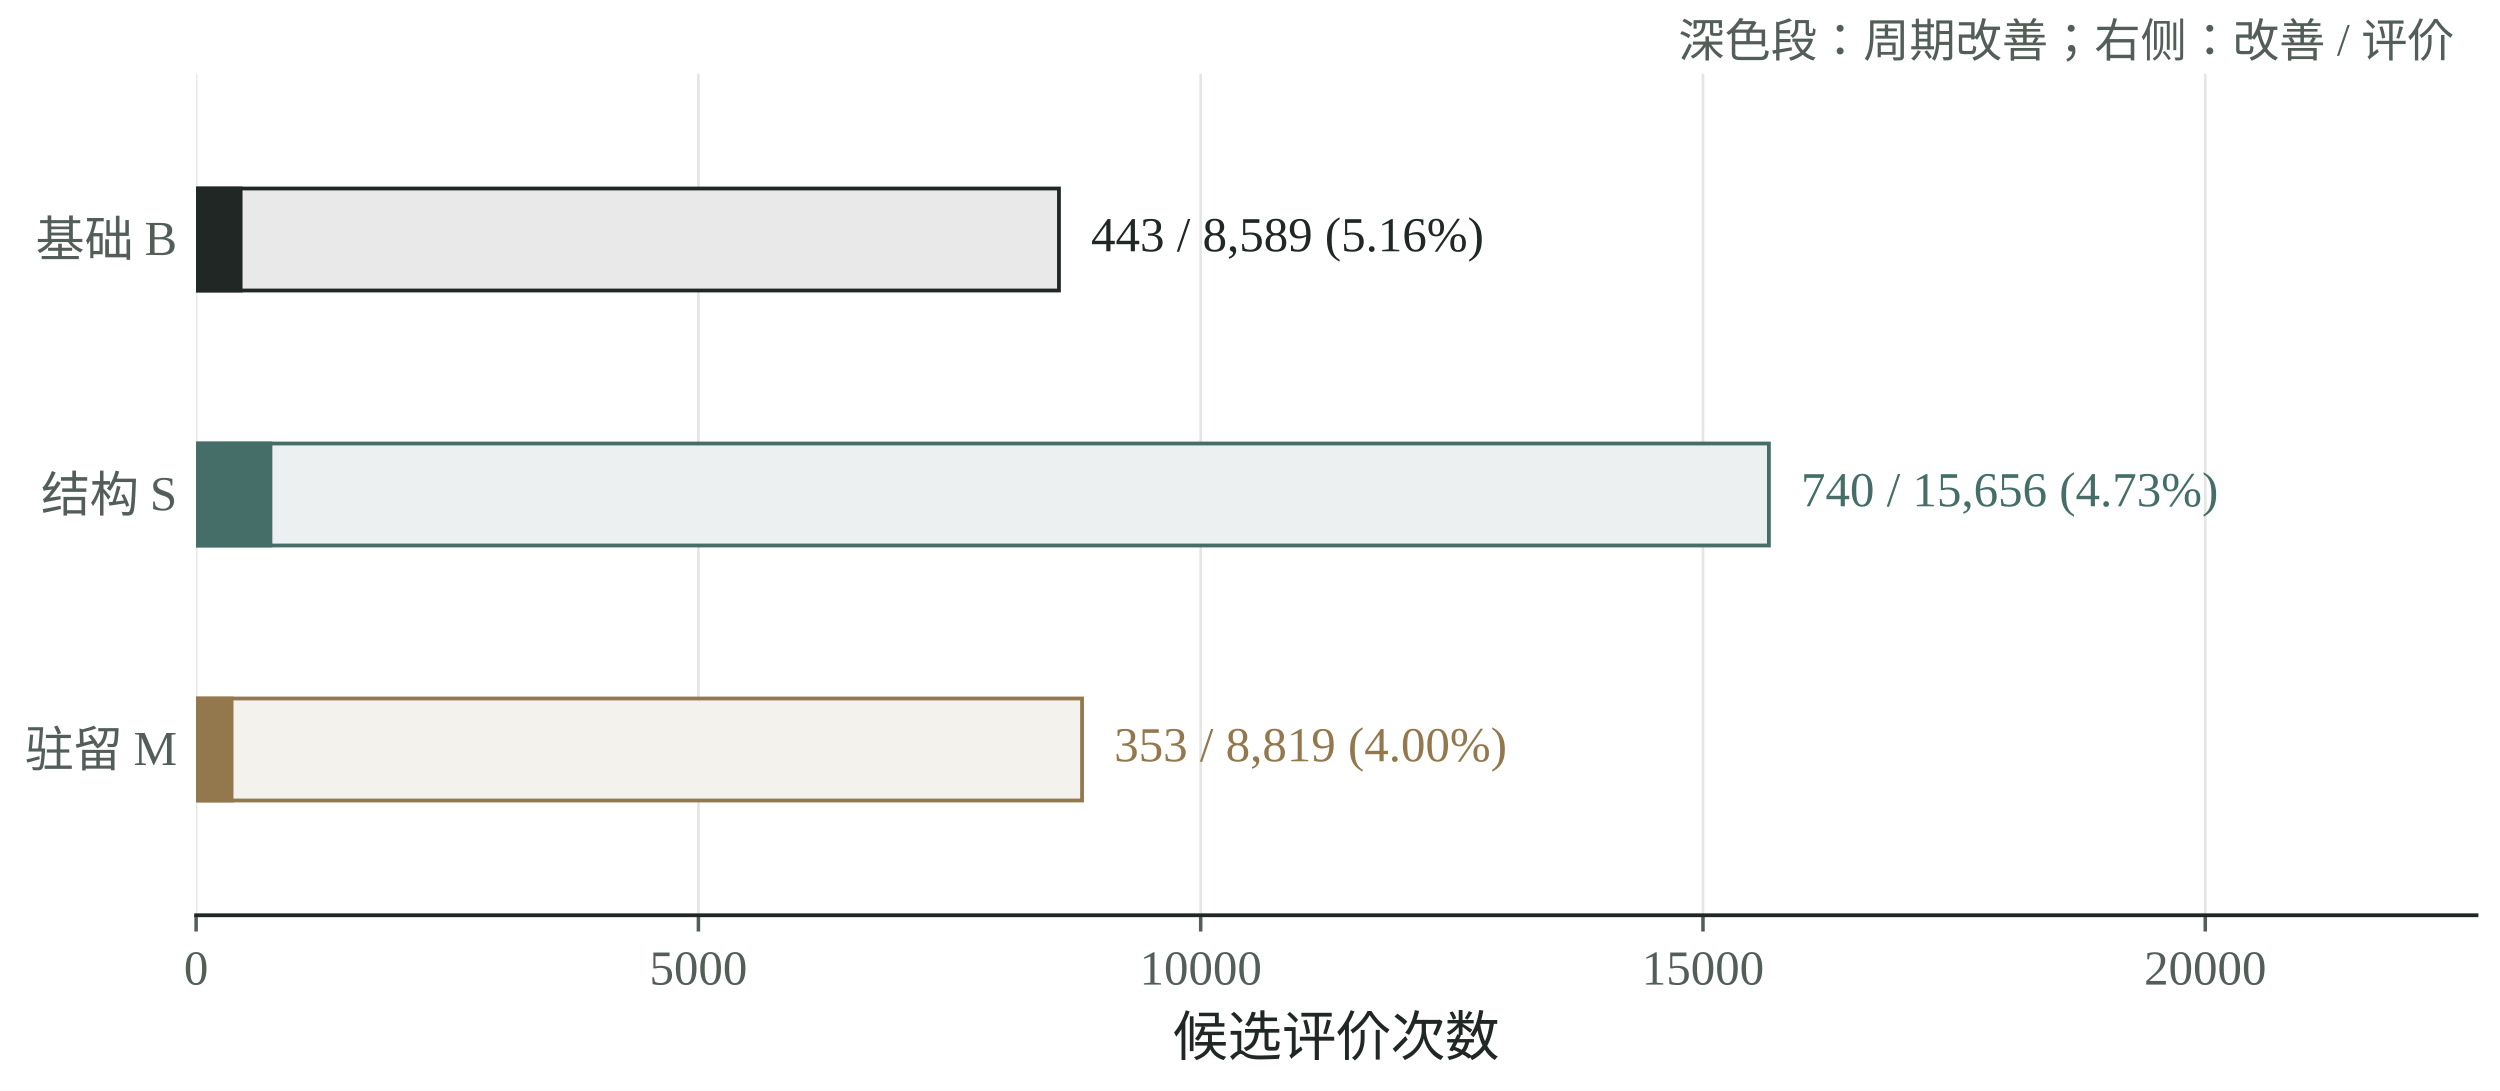
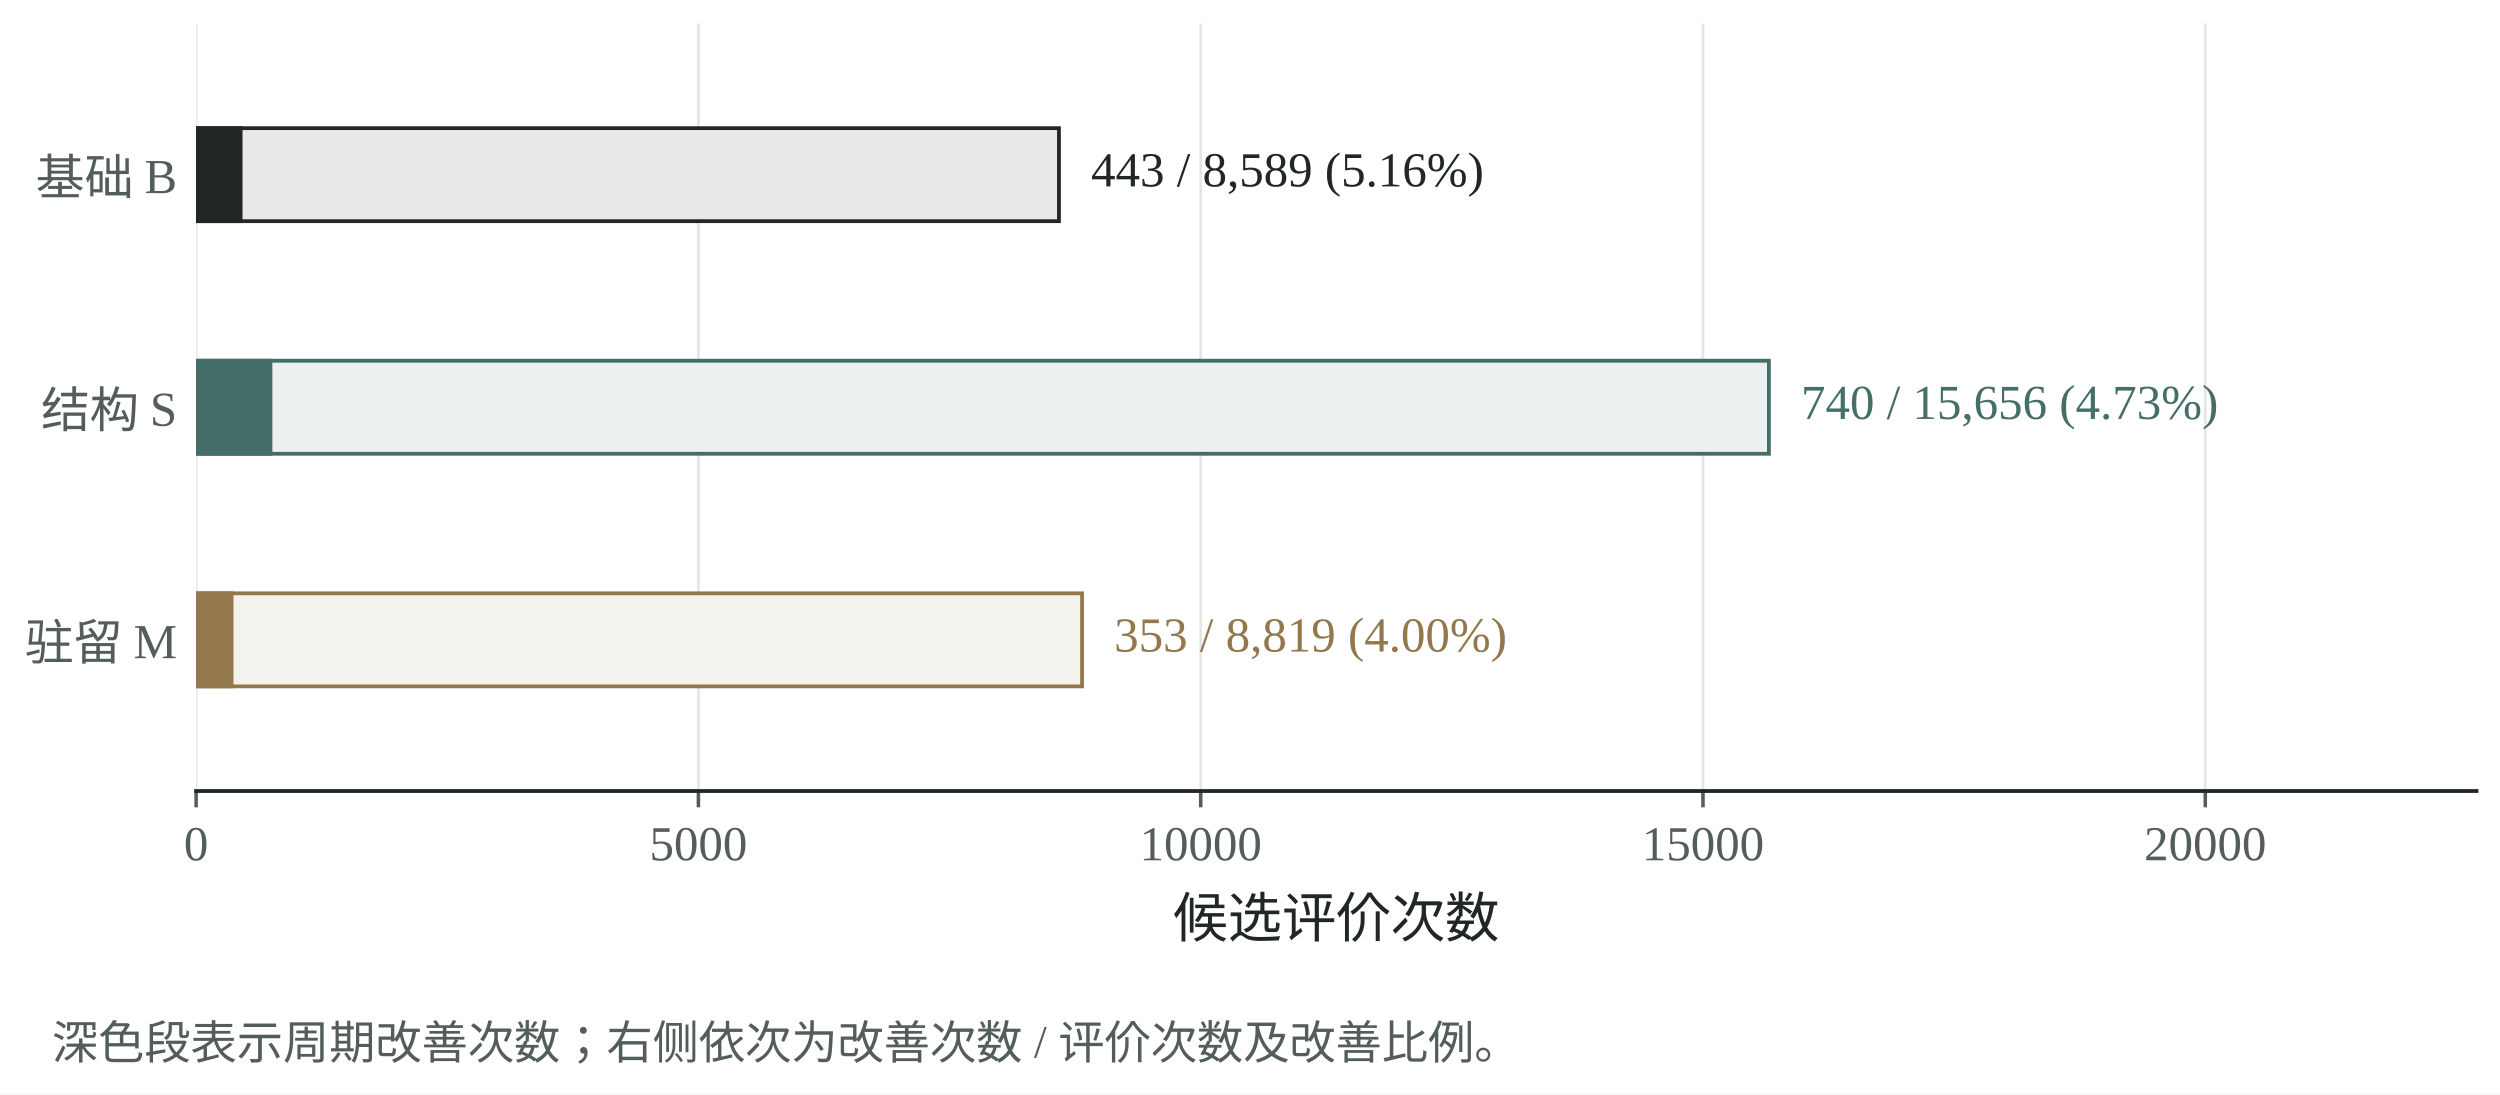
- <svg xmlns="http://www.w3.org/2000/svg" xmlns:xlink="http://www.w3.org/1999/xlink" width="459.84pt" height="200.639pt" viewBox="0 0 459.84 200.639" version="1.1">
+ <svg xmlns="http://www.w3.org/2000/svg" xmlns:xlink="http://www.w3.org/1999/xlink" width="459.84pt" height="201.264pt" viewBox="0 0 459.84 201.264" version="1.1">
  <defs>
    <style type="text/css">*{stroke-linejoin: round; stroke-linecap: butt}</style>
  </defs>
  <g id="figure_1">
    <g id="patch_1">
-       <path d="M 0 200.639  L 459.84 200.639  L 459.84 0  L 0 0  z " style="fill: #ffffff" />
+       <path d="M 0 201.264  L 459.84 201.264  L 459.84 0  L 0 0  z " style="fill: #ffffff" />
    </g>
    <g id="axes_1">
      <g id="patch_2">
-         <path d="M 36.073 168.348  L 455.52 168.348  L 455.52 13.566  L 36.073 13.566  z " style="fill: #ffffff" />
+         <path d="M 36.073 145.496  L 455.52 145.496  L 455.52 4.32  L 36.073 4.32  z " style="fill: #ffffff" />
      </g>
      <g id="matplotlib.axis_1">
        <g id="xtick_1">
          <g id="line2d_1">
-             <path d="M 36.073 168.348  L 36.073 13.566  " clip-path="url(#pee30c26c60)" style="fill: none; stroke: #e4e5e5; stroke-width: 0.5; stroke-linecap: square" />
+             <path d="M 36.073 145.496  L 36.073 4.32  " clip-path="url(#p9621fa5f12)" style="fill: none; stroke: #e4e5e5; stroke-width: 0.5; stroke-linecap: square" />
          </g>
          <g id="line2d_2">
            <defs>
-               <path id="m050ef58b1e" d="M 0 0  L 0 3  " style="stroke: #535e59; stroke-width: 0.65" />
+               <path id="m47245592c5" d="M 0 0  L 0 3  " style="stroke: #535e59; stroke-width: 0.65" />
            </defs>
            <g>
-               <use xlink:href="#m050ef58b1e" x="36.073" y="168.348" style="fill: #535e59; stroke: #535e59; stroke-width: 0.65" />
+               <use xlink:href="#m47245592c5" x="36.073" y="145.496" style="fill: #535e59; stroke: #535e59; stroke-width: 0.65" />
            </g>
          </g>
          <g id="text_1">
-             <text style="font-size: 9px; font-family: 'Times New Roman', 'SimSun', 'DejaVu Serif'; text-anchor: middle; fill: #535e59" x="36.073" y="181.097" transform="rotate(-0 36.07297 181.0973)">0</text>
+             <text style="font-size: 9px; font-family: 'Times New Roman', 'SimSun', 'DejaVu Serif'; text-anchor: middle; fill: #535e59" x="36.073" y="158.236" transform="rotate(-0 36.07297 158.2358)">0</text>
          </g>
        </g>
        <g id="xtick_2">
          <g id="line2d_3">
-             <path d="M 128.462 168.348  L 128.462 13.566  " clip-path="url(#pee30c26c60)" style="fill: none; stroke: #e4e5e5; stroke-width: 0.5; stroke-linecap: square" />
+             <path d="M 128.462 145.496  L 128.462 4.32  " clip-path="url(#p9621fa5f12)" style="fill: none; stroke: #e4e5e5; stroke-width: 0.5; stroke-linecap: square" />
          </g>
          <g id="line2d_4">
            <g>
-               <use xlink:href="#m050ef58b1e" x="128.462" y="168.348" style="fill: #535e59; stroke: #535e59; stroke-width: 0.65" />
+               <use xlink:href="#m47245592c5" x="128.462" y="145.496" style="fill: #535e59; stroke: #535e59; stroke-width: 0.65" />
            </g>
          </g>
          <g id="text_2">
-             <text style="font-size: 9px; font-family: 'Times New Roman', 'SimSun', 'DejaVu Serif'; text-anchor: middle; fill: #535e59" x="128.462" y="181.097" transform="rotate(-0 128.4621 181.0973)">5000</text>
+             <text style="font-size: 9px; font-family: 'Times New Roman', 'SimSun', 'DejaVu Serif'; text-anchor: middle; fill: #535e59" x="128.462" y="158.236" transform="rotate(-0 128.4621 158.2358)">5000</text>
          </g>
        </g>
        <g id="xtick_3">
          <g id="line2d_5">
-             <path d="M 220.851 168.348  L 220.851 13.566  " clip-path="url(#pee30c26c60)" style="fill: none; stroke: #e4e5e5; stroke-width: 0.5; stroke-linecap: square" />
+             <path d="M 220.851 145.496  L 220.851 4.32  " clip-path="url(#p9621fa5f12)" style="fill: none; stroke: #e4e5e5; stroke-width: 0.5; stroke-linecap: square" />
          </g>
          <g id="line2d_6">
            <g>
-               <use xlink:href="#m050ef58b1e" x="220.851" y="168.348" style="fill: #535e59; stroke: #535e59; stroke-width: 0.65" />
+               <use xlink:href="#m47245592c5" x="220.851" y="145.496" style="fill: #535e59; stroke: #535e59; stroke-width: 0.65" />
            </g>
          </g>
          <g id="text_3">
-             <text style="font-size: 9px; font-family: 'Times New Roman', 'SimSun', 'DejaVu Serif'; text-anchor: middle; fill: #535e59" x="220.851" y="181.097" transform="rotate(-0 220.8512 181.0973)">10000</text>
+             <text style="font-size: 9px; font-family: 'Times New Roman', 'SimSun', 'DejaVu Serif'; text-anchor: middle; fill: #535e59" x="220.851" y="158.236" transform="rotate(-0 220.8512 158.2358)">10000</text>
          </g>
        </g>
        <g id="xtick_4">
          <g id="line2d_7">
-             <path d="M 313.24 168.348  L 313.24 13.566  " clip-path="url(#pee30c26c60)" style="fill: none; stroke: #e4e5e5; stroke-width: 0.5; stroke-linecap: square" />
+             <path d="M 313.24 145.496  L 313.24 4.32  " clip-path="url(#p9621fa5f12)" style="fill: none; stroke: #e4e5e5; stroke-width: 0.5; stroke-linecap: square" />
          </g>
          <g id="line2d_8">
            <g>
-               <use xlink:href="#m050ef58b1e" x="313.24" y="168.348" style="fill: #535e59; stroke: #535e59; stroke-width: 0.65" />
+               <use xlink:href="#m47245592c5" x="313.24" y="145.496" style="fill: #535e59; stroke: #535e59; stroke-width: 0.65" />
            </g>
          </g>
          <g id="text_4">
-             <text style="font-size: 9px; font-family: 'Times New Roman', 'SimSun', 'DejaVu Serif'; text-anchor: middle; fill: #535e59" x="313.24" y="181.097" transform="rotate(-0 313.2403 181.0973)">15000</text>
+             <text style="font-size: 9px; font-family: 'Times New Roman', 'SimSun', 'DejaVu Serif'; text-anchor: middle; fill: #535e59" x="313.24" y="158.236" transform="rotate(-0 313.2403 158.2358)">15000</text>
          </g>
        </g>
        <g id="xtick_5">
          <g id="line2d_9">
-             <path d="M 405.629 168.348  L 405.629 13.566  " clip-path="url(#pee30c26c60)" style="fill: none; stroke: #e4e5e5; stroke-width: 0.5; stroke-linecap: square" />
+             <path d="M 405.629 145.496  L 405.629 4.32  " clip-path="url(#p9621fa5f12)" style="fill: none; stroke: #e4e5e5; stroke-width: 0.5; stroke-linecap: square" />
          </g>
          <g id="line2d_10">
            <g>
-               <use xlink:href="#m050ef58b1e" x="405.629" y="168.348" style="fill: #535e59; stroke: #535e59; stroke-width: 0.65" />
+               <use xlink:href="#m47245592c5" x="405.629" y="145.496" style="fill: #535e59; stroke: #535e59; stroke-width: 0.65" />
            </g>
          </g>
          <g id="text_5">
-             <text style="font-size: 9px; font-family: 'Times New Roman', 'SimSun', 'DejaVu Serif'; text-anchor: middle; fill: #535e59" x="405.629" y="181.097" transform="rotate(-0 405.6294 181.0973)">20000</text>
+             <text style="font-size: 9px; font-family: 'Times New Roman', 'SimSun', 'DejaVu Serif'; text-anchor: middle; fill: #535e59" x="405.629" y="158.236" transform="rotate(-0 405.6294 158.2358)">20000</text>
          </g>
        </g>
        <g id="text_6">
-           <text style="font-size: 10px; font-family: 'Times New Roman', 'SimSun', 'DejaVu Serif'; text-anchor: middle; fill: #202724" x="245.796" y="194.18" transform="rotate(-0 245.7962 194.1803)">候选评价次数</text>
+           <text style="font-size: 10px; font-family: 'Times New Roman', 'SimSun', 'DejaVu Serif'; text-anchor: middle; fill: #202724" x="245.796" y="172.381" transform="rotate(-0 245.7962 172.3813)">候选评价次数</text>
        </g>
      </g>
      <g id="matplotlib.axis_2">
        <g id="ytick_1">
          <g id="line2d_11" />
          <g id="text_7">
-             <text style="font-size: 9px; font-family: 'Times New Roman', 'SimSun', 'DejaVu Serif'; text-anchor: end; fill: #535e59" x="32.573" y="47.178" transform="rotate(-0 32.57297 47.17819)">基础 B</text>
+             <text style="font-size: 9px; font-family: 'Times New Roman', 'SimSun', 'DejaVu Serif'; text-anchor: end; fill: #535e59" x="32.573" y="35.801" transform="rotate(-0 32.57297 35.80114)">基础 B</text>
          </g>
        </g>
        <g id="ytick_2">
          <g id="line2d_12" />
          <g id="text_8">
-             <text style="font-size: 9px; font-family: 'Times New Roman', 'SimSun', 'DejaVu Serif'; text-anchor: end; fill: #535e59" x="32.573" y="94.125" transform="rotate(-0 32.57297 94.12536)">结构 S</text>
+             <text style="font-size: 9px; font-family: 'Times New Roman', 'SimSun', 'DejaVu Serif'; text-anchor: end; fill: #535e59" x="32.573" y="78.599" transform="rotate(-0 32.57297 78.59919)">结构 S</text>
          </g>
        </g>
        <g id="ytick_3">
          <g id="line2d_13" />
          <g id="text_9">
-             <text style="font-size: 9px; font-family: 'Times New Roman', 'SimSun', 'DejaVu Serif'; text-anchor: end; fill: #535e59" x="32.573" y="140.994" transform="rotate(-0 32.57297 140.9938)">驻留 M</text>
+             <text style="font-size: 9px; font-family: 'Times New Roman', 'SimSun', 'DejaVu Serif'; text-anchor: end; fill: #535e59" x="32.573" y="121.345" transform="rotate(-0 32.57297 121.3445)">驻留 M</text>
          </g>
        </g>
      </g>
      <g id="patch_3">
-         <path d="M 36.073 34.673  L 194.779 34.673  L 194.779 53.434  L 36.073 53.434  z " clip-path="url(#pee30c26c60)" style="fill: #e9e9e9; stroke: #202724; stroke-width: 0.7; stroke-linejoin: miter" />
+         <path d="M 36.073 23.571  L 194.779 23.571  L 194.779 40.683  L 36.073 40.683  z " clip-path="url(#p9621fa5f12)" style="fill: #e9e9e9; stroke: #202724; stroke-width: 0.7; stroke-linejoin: miter" />
      </g>
      <g id="patch_4">
-         <path d="M 36.073 34.673  L 44.259 34.673  L 44.259 53.434  L 36.073 53.434  z " clip-path="url(#pee30c26c60)" style="fill: url(#hcb20d0f1b4); stroke: #202724; stroke-width: 0.7; stroke-linejoin: miter" />
+         <path d="M 36.073 23.571  L 44.259 23.571  L 44.259 40.683  L 36.073 40.683  z " clip-path="url(#p9621fa5f12)" style="fill: url(#h1cf1d51ebf); stroke: #202724; stroke-width: 0.7; stroke-linejoin: miter" />
      </g>
      <g id="patch_5">
-         <path d="M 36.073 81.576  L 325.362 81.576  L 325.362 100.338  L 36.073 100.338  z " clip-path="url(#pee30c26c60)" style="fill: #ecf0f0; stroke: #446e67; stroke-width: 0.7; stroke-linejoin: miter" />
+         <path d="M 36.073 66.352  L 325.362 66.352  L 325.362 83.464  L 36.073 83.464  z " clip-path="url(#p9621fa5f12)" style="fill: #ecf0f0; stroke: #446e67; stroke-width: 0.7; stroke-linejoin: miter" />
      </g>
      <g id="patch_6">
-         <path d="M 36.073 81.576  L 49.747 81.576  L 49.747 100.338  L 36.073 100.338  z " clip-path="url(#pee30c26c60)" style="fill: url(#h817359ae60); stroke: #446e67; stroke-width: 0.7; stroke-linejoin: miter" />
+         <path d="M 36.073 66.352  L 49.747 66.352  L 49.747 83.464  L 36.073 83.464  z " clip-path="url(#p9621fa5f12)" style="fill: url(#h8859305412); stroke: #446e67; stroke-width: 0.7; stroke-linejoin: miter" />
      </g>
      <g id="patch_7">
-         <path d="M 36.073 128.48  L 199.029 128.48  L 199.029 147.241  L 36.073 147.241  z " clip-path="url(#pee30c26c60)" style="fill: #f4f2ed; stroke: #94784d; stroke-width: 0.7; stroke-linejoin: miter" />
+         <path d="M 36.073 109.132  L 199.029 109.132  L 199.029 126.244  L 36.073 126.244  z " clip-path="url(#p9621fa5f12)" style="fill: #f4f2ed; stroke: #94784d; stroke-width: 0.7; stroke-linejoin: miter" />
      </g>
      <g id="patch_8">
-         <path d="M 36.073 128.48  L 42.596 128.48  L 42.596 147.241  L 36.073 147.241  z " clip-path="url(#pee30c26c60)" style="fill: url(#h9307215bd0); stroke: #94784d; stroke-width: 0.7; stroke-linejoin: miter" />
+         <path d="M 36.073 109.132  L 42.596 109.132  L 42.596 126.244  L 36.073 126.244  z " clip-path="url(#p9621fa5f12)" style="fill: url(#he2b084ad43); stroke: #94784d; stroke-width: 0.7; stroke-linejoin: miter" />
      </g>
      <g id="patch_9">
-         <path d="M 36.073 168.348  L 455.52 168.348  " style="fill: none; stroke: #202724; stroke-width: 0.7; stroke-linejoin: miter; stroke-linecap: square" />
+         <path d="M 36.073 145.496  L 455.52 145.496  " style="fill: none; stroke: #202724; stroke-width: 0.7; stroke-linejoin: miter; stroke-linecap: square" />
      </g>
      <g id="text_10">
-         <text style="font-size: 9px; font-family: 'Times New Roman', 'SimSun', 'DejaVu Serif'; text-anchor: start; fill: #202724" x="200.692" y="46.216" transform="rotate(-0 200.6919 46.21561)">443 / 8,589  (5.16%)</text>
+         <text style="font-size: 9px; font-family: 'Times New Roman', 'SimSun', 'DejaVu Serif'; text-anchor: start; fill: #202724" x="200.692" y="34.281" transform="rotate(-0 200.6919 34.28081)">443 / 8,589  (5.16%)</text>
      </g>
      <g id="text_11">
-         <text style="font-size: 9px; font-family: 'Times New Roman', 'SimSun', 'DejaVu Serif'; text-anchor: start; fill: #446e67" x="331.275" y="93.119" transform="rotate(-0 331.2746 93.11919)">740 / 15,656  (4.73%)</text>
+         <text style="font-size: 9px; font-family: 'Times New Roman', 'SimSun', 'DejaVu Serif'; text-anchor: start; fill: #446e67" x="331.275" y="77.061" transform="rotate(-0 331.2746 77.06128)">740 / 15,656  (4.73%)</text>
      </g>
      <g id="text_12">
-         <text style="font-size: 9px; font-family: 'Times New Roman', 'SimSun', 'DejaVu Serif'; text-anchor: start; fill: #94784d" x="204.942" y="140.023" transform="rotate(-0 204.9418 140.0228)">353 / 8,819  (4.00%)</text>
+         <text style="font-size: 9px; font-family: 'Times New Roman', 'SimSun', 'DejaVu Serif'; text-anchor: start; fill: #94784d" x="204.942" y="119.842" transform="rotate(-0 204.9418 119.8418)">353 / 8,819  (4.00%)</text>
      </g>
-       <g id="text_13">
-         <text style="font-size: 8.5px; font-family: 'Times New Roman', 'SimSun', 'DejaVu Serif'; text-anchor: end; fill: #535e59" x="451.325" y="10.471" transform="rotate(-0 451.3251 10.47055)">深色段：周期改善；右侧：改善 / 评价</text>
-       </g>
+     </g>
+     <g id="text_13">
+       <text style="font-size: 8.5px; font-family: 'Times New Roman', 'SimSun', 'DejaVu Serif'; text-anchor: start; fill: #535e59" x="9.549" y="194.782" transform="rotate(-0 9.54936 194.782)">深色段表示周期改善次数；右侧依次为改善次数 / 评价次数及改善比例。</text>
    </g>
  </g>
  <defs>
-     <clipPath id="pee30c26c60">
-       <rect x="36.073" y="13.566" width="419.447" height="154.782" />
+     <clipPath id="p9621fa5f12">
+       <rect x="36.073" y="4.32" width="419.447" height="141.176" />
    </clipPath>
  </defs>
  <defs>
-     <pattern id="hcb20d0f1b4" patternUnits="userSpaceOnUse" x="0" y="0" width="72" height="72">
+     <pattern id="h1cf1d51ebf" patternUnits="userSpaceOnUse" x="0" y="0" width="72" height="72">
      <rect x="0" y="0" width="73" height="73" fill="#202724" />
      <path d="M -36 36  L 36 -36  M -32 40  L 40 -32  M -28 44  L 44 -28  M -24 48  L 48 -24  M -20 52  L 52 -20  M -16 56  L 56 -16  M -12 60  L 60 -12  M -8 64  L 64 -8  M -4 68  L 68 -4  M 0 72  L 72 0  M 4 76  L 76 4  M 8 80  L 80 8  M 12 84  L 84 12  M 16 88  L 88 16  M 20 92  L 92 20  M 24 96  L 96 24  M 28 100  L 100 28  M 32 104  L 104 32  M 36 108  L 108 36  " style="fill: #202724; stroke: #202724; stroke-width: 0.45; stroke-linecap: butt; stroke-linejoin: miter" />
    </pattern>
-     <pattern id="h817359ae60" patternUnits="userSpaceOnUse" x="0" y="0" width="72" height="72">
+     <pattern id="h8859305412" patternUnits="userSpaceOnUse" x="0" y="0" width="72" height="72">
      <rect x="0" y="0" width="73" height="73" fill="#446e67" />
      <path d="M -36 36  L 36 -36  M -32 40  L 40 -32  M -28 44  L 44 -28  M -24 48  L 48 -24  M -20 52  L 52 -20  M -16 56  L 56 -16  M -12 60  L 60 -12  M -8 64  L 64 -8  M -4 68  L 68 -4  M 0 72  L 72 0  M 4 76  L 76 4  M 8 80  L 80 8  M 12 84  L 84 12  M 16 88  L 88 16  M 20 92  L 92 20  M 24 96  L 96 24  M 28 100  L 100 28  M 32 104  L 104 32  M 36 108  L 108 36  " style="fill: #446e67; stroke: #446e67; stroke-width: 0.45; stroke-linecap: butt; stroke-linejoin: miter" />
    </pattern>
-     <pattern id="h9307215bd0" patternUnits="userSpaceOnUse" x="0" y="0" width="72" height="72">
+     <pattern id="he2b084ad43" patternUnits="userSpaceOnUse" x="0" y="0" width="72" height="72">
      <rect x="0" y="0" width="73" height="73" fill="#94784d" />
      <path d="M -36 36  L 36 -36  M -32 40  L 40 -32  M -28 44  L 44 -28  M -24 48  L 48 -24  M -20 52  L 52 -20  M -16 56  L 56 -16  M -12 60  L 60 -12  M -8 64  L 64 -8  M -4 68  L 68 -4  M 0 72  L 72 0  M 4 76  L 76 4  M 8 80  L 80 8  M 12 84  L 84 12  M 16 88  L 88 16  M 20 92  L 92 20  M 24 96  L 96 24  M 28 100  L 100 28  M 32 104  L 104 32  M 36 108  L 108 36  " style="fill: #94784d; stroke: #94784d; stroke-width: 0.45; stroke-linecap: butt; stroke-linejoin: miter" />
    </pattern>
  </defs>
</svg>
